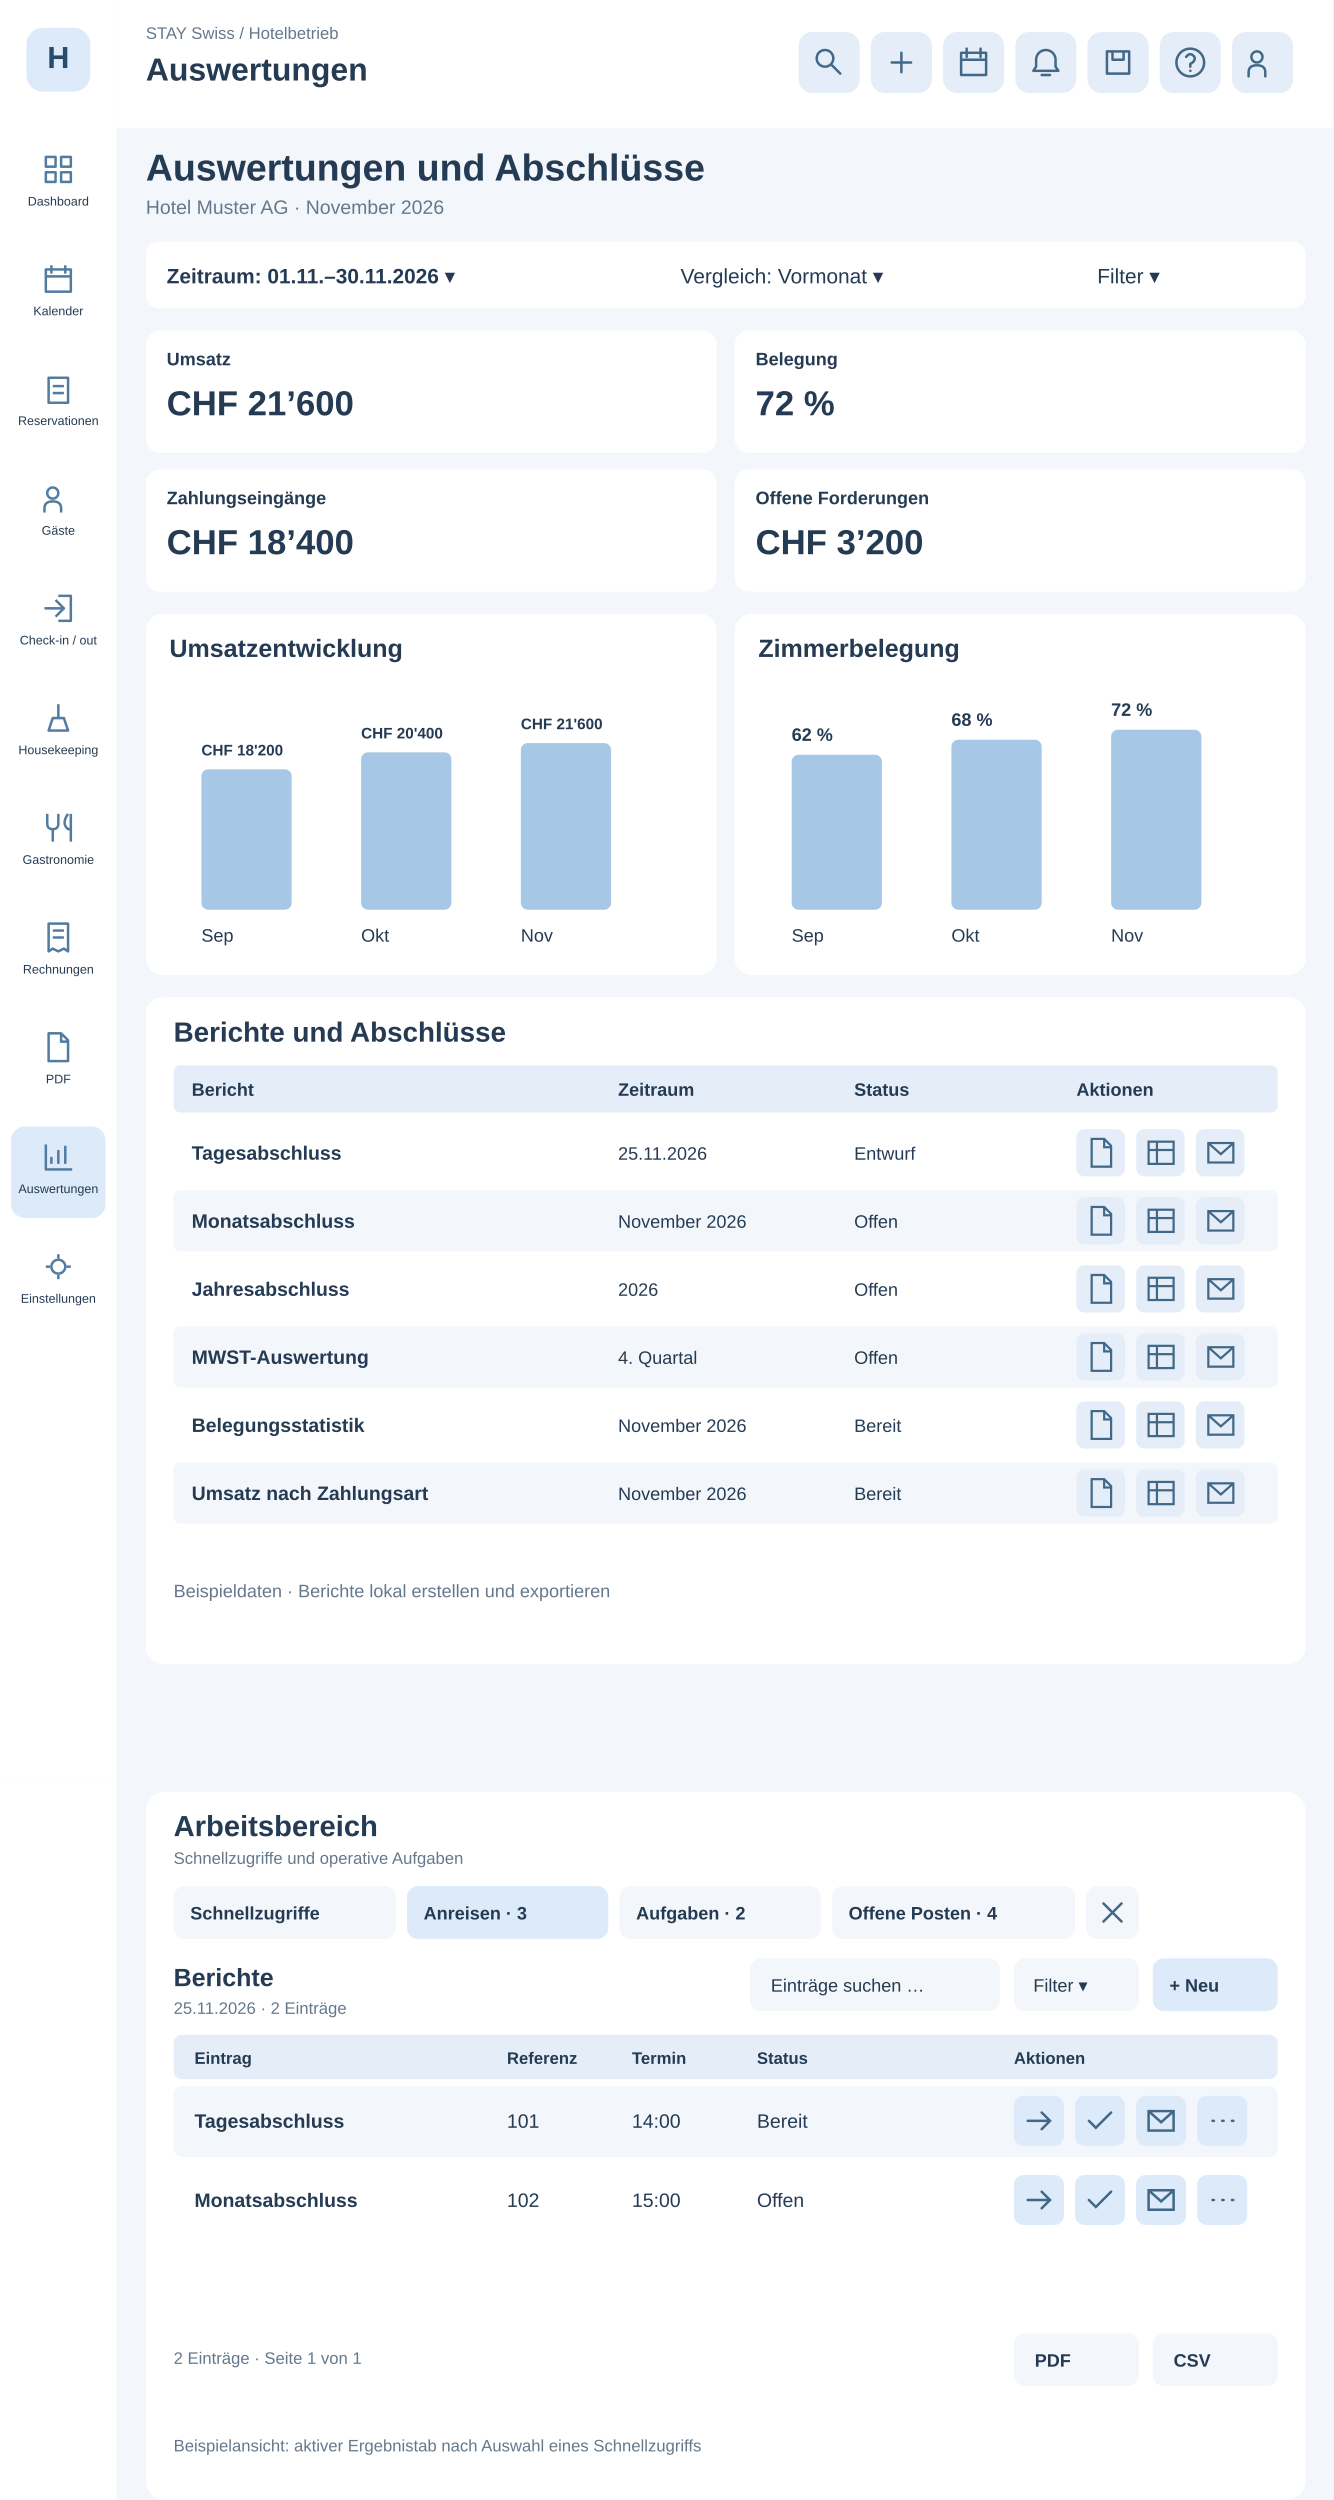
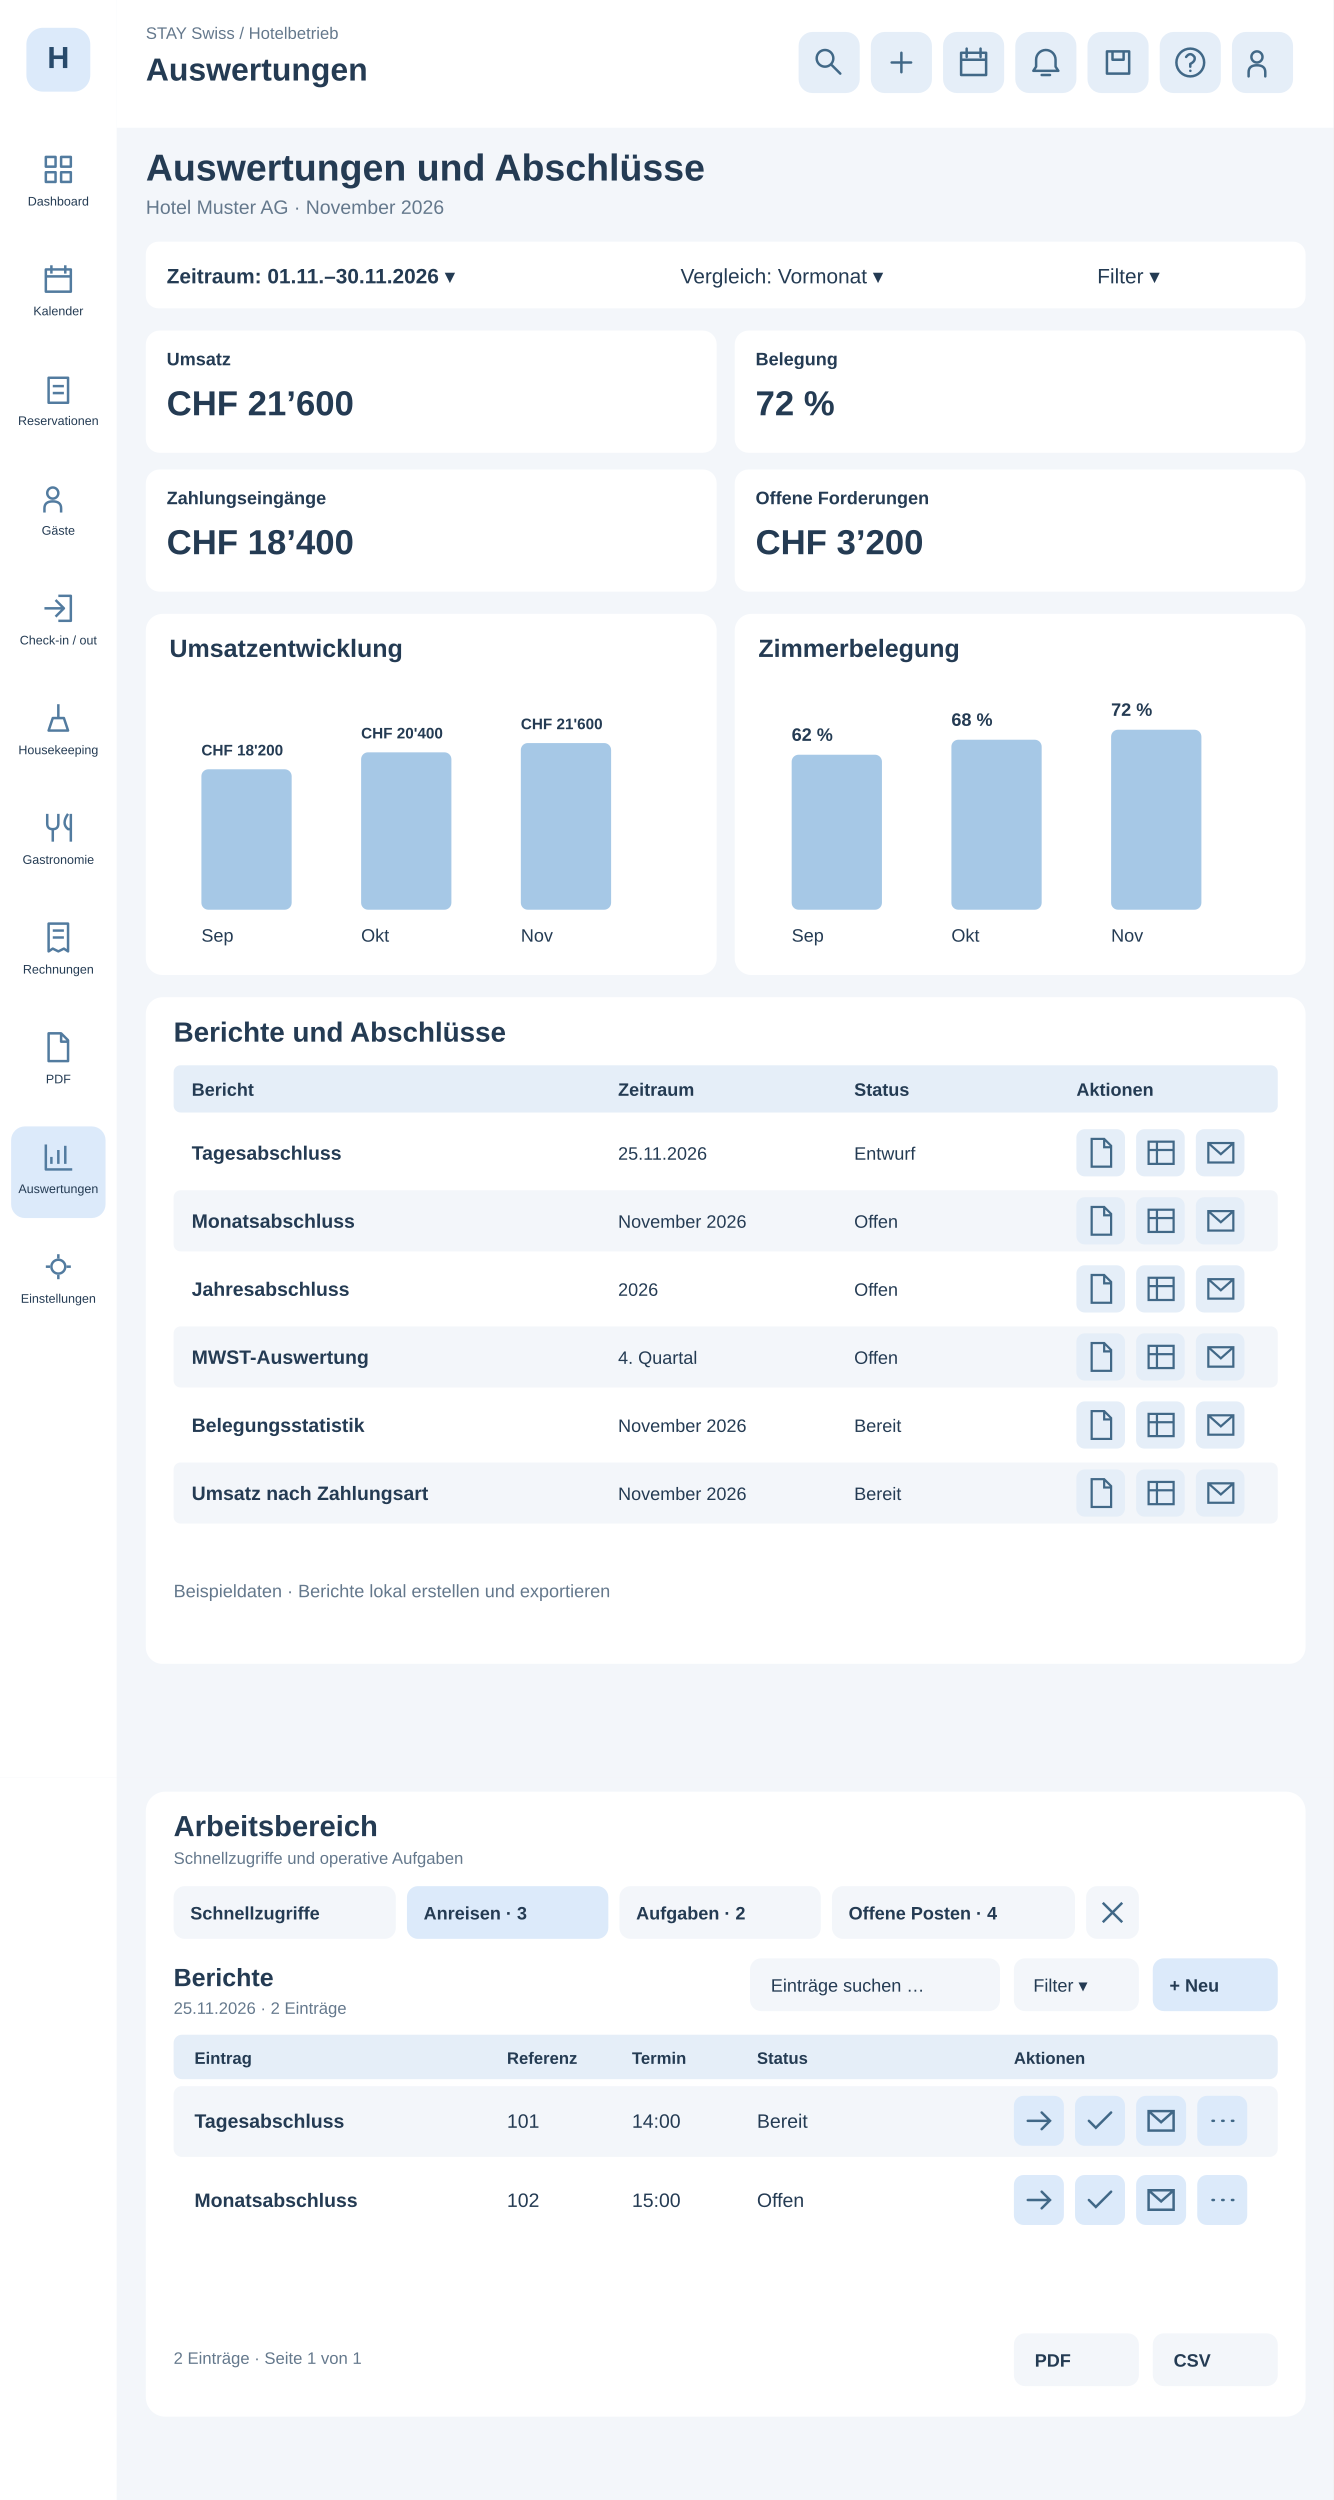
<svg xmlns="http://www.w3.org/2000/svg" width="960" height="1800" viewBox="0 0 960 1800">
  <style>.nav:hover rect,.quick:hover rect{fill:#c5dff4}</style>
  <rect width="960" height="1280" fill="#f3f6fa" />
  <rect width="84" height="1280" fill="#fff" />
  <rect x="19" y="20" width="46" height="46" rx="12" fill="#dceafa" />
  <text x="42" y="49" text-anchor="middle" font-family="Arial" font-weight="700" font-size="22" fill="#284a6b">H</text>
  <g class="nav" tabindex="0">
    <rect x="8" y="100" width="68" height="66" rx="10" fill="#fff" />
    <g transform="translate(30,110)" stroke="#527b9f" stroke-width="1.8" fill="none" stroke-linejoin="round">
      <path d="M3 3h7v7H3zM14 3h7v7h-7zM3 14h7v7H3zM14 14h7v7h-7z" />
    </g>
    <text x="42" y="148" text-anchor="middle" font-family="Arial" font-size="9" fill="#243b53">Dashboard</text>
  </g>
  <g class="nav" tabindex="0">
    <rect x="8" y="179" width="68" height="66" rx="10" fill="#fff" />
    <g transform="translate(30,189)" stroke="#527b9f" stroke-width="1.8" fill="none" stroke-linejoin="round">
      <path d="M3 5h18v16H3zM7 2v6M17 2v6M3 10h18" />
    </g>
    <text x="42" y="227" text-anchor="middle" font-family="Arial" font-size="9" fill="#243b53">Kalender</text>
  </g>
  <g class="nav" tabindex="0">
    <rect x="8" y="258" width="68" height="66" rx="10" fill="#fff" />
    <g transform="translate(30,268)" stroke="#527b9f" stroke-width="1.8" fill="none" stroke-linejoin="round">
      <path d="M5 4h14v18H5zM8 10h8M8 15h8" />
    </g>
    <text x="42" y="306" text-anchor="middle" font-family="Arial" font-size="9" fill="#243b53">Reservationen</text>
  </g>
  <g class="nav" tabindex="0">
    <rect x="8" y="337" width="68" height="66" rx="10" fill="#fff" />
    <g transform="translate(30,347)" stroke="#527b9f" stroke-width="1.8" fill="none" stroke-linejoin="round">
      <path d="M8 12a4 4 0 1 0 0-8a4 4 0 1 0 0 8M2 22v-3q0-5 6-5t6 5v3" />
    </g>
    <text x="42" y="385" text-anchor="middle" font-family="Arial" font-size="9" fill="#243b53">Gäste</text>
  </g>
  <g class="nav" tabindex="0">
    <rect x="8" y="416" width="68" height="66" rx="10" fill="#fff" />
    <g transform="translate(30,426)" stroke="#527b9f" stroke-width="1.8" fill="none" stroke-linejoin="round">
      <path d="M12 3h9v18h-9M2 12h14M10 6l6 6-6 6" />
    </g>
    <text x="42" y="464" text-anchor="middle" font-family="Arial" font-size="9" fill="#243b53">Check-in / out</text>
  </g>
  <g class="nav" tabindex="0">
    <rect x="8" y="495" width="68" height="66" rx="10" fill="#fff" />
    <g transform="translate(30,505)" stroke="#527b9f" stroke-width="1.8" fill="none" stroke-linejoin="round">
      <path d="M5 21h14l-3-9H8zM12 12V2" />
    </g>
    <text x="42" y="543" text-anchor="middle" font-family="Arial" font-size="9" fill="#243b53">Housekeeping</text>
  </g>
  <g class="nav" tabindex="0">
    <rect x="8" y="574" width="68" height="66" rx="10" fill="#fff" />
    <g transform="translate(30,584)" stroke="#527b9f" stroke-width="1.8" fill="none" stroke-linejoin="round">
      <path d="M4 2v7q0 4 4 4t4-4V2M8 13v9M19 2q-5 7 0 11h2M21 2v20" />
    </g>
    <text x="42" y="622" text-anchor="middle" font-family="Arial" font-size="9" fill="#243b53">Gastronomie</text>
  </g>
  <g class="nav" tabindex="0">
    <rect x="8" y="653" width="68" height="66" rx="10" fill="#fff" />
    <g transform="translate(30,663)" stroke="#527b9f" stroke-width="1.8" fill="none" stroke-linejoin="round">
      <path d="M5 2h14v20l-3-2-4 2-4-2-3 2zM8 7h8M8 12h8" />
    </g>
    <text x="42" y="701" text-anchor="middle" font-family="Arial" font-size="9" fill="#243b53">Rechnungen</text>
  </g>
  <g class="nav" tabindex="0">
    <rect x="8" y="732" width="68" height="66" rx="10" fill="#fff" />
    <g transform="translate(30,742)" stroke="#527b9f" stroke-width="1.8" fill="none" stroke-linejoin="round">
      <path d="M5 2h9l5 5v15H5zM14 2v6h5" />
    </g>
    <text x="42" y="780" text-anchor="middle" font-family="Arial" font-size="9" fill="#243b53">PDF</text>
  </g>
  <g class="nav" tabindex="0">
    <rect x="8" y="811" width="68" height="66" rx="10" fill="#dceafa" />
    <g transform="translate(30,821)" stroke="#527b9f" stroke-width="1.8" fill="none" stroke-linejoin="round">
      <path d="M3 3v18h19M7 17v-5M12 17V7M17 17V4" />
    </g>
    <text x="42" y="859" text-anchor="middle" font-family="Arial" font-size="9" fill="#243b53">Auswertungen</text>
  </g>
  <g class="nav" tabindex="0">
    <rect x="8" y="890" width="68" height="66" rx="10" fill="#fff" />
    <g transform="translate(30,900)" stroke="#527b9f" stroke-width="1.8" fill="none" stroke-linejoin="round">
      <path d="M12 3v3M12 18v3M3 12h3M18 12h3M12 7a5 5 0 1 0 0 10a5 5 0 1 0 0-10" />
    </g>
    <text x="42" y="938" text-anchor="middle" font-family="Arial" font-size="9" fill="#243b53">Einstellungen</text>
  </g>
  <rect x="84" width="876" height="92" fill="#fff" />
  <text x="105" y="28" font-family="Arial" font-size="12" fill="#64788c">STAY Swiss / Hotelbetrieb</text>
  <text x="105" y="58" font-family="Arial" font-size="23" font-weight="700" fill="#243b53">Auswertungen</text>
  <g class="quick" tabindex="0">
    <rect x="575" y="23" width="44" height="44" rx="10" fill="#e5eef8" />
    <g transform="translate(585,33)" stroke="#416887" stroke-width="1.8" fill="none" stroke-linecap="round" stroke-linejoin="round">
      <path d="M14 14l6 6M15 9a6 6 0 1 0-12 0a6 6 0 1 0 12 0" />
    </g>
  </g>
  <g class="quick" tabindex="0">
    <rect x="627" y="23" width="44" height="44" rx="10" fill="#e5eef8" />
    <g transform="translate(637,33)" stroke="#416887" stroke-width="1.8" fill="none" stroke-linecap="round" stroke-linejoin="round">
      <path d="M12 5v14M5 12h14" />
    </g>
  </g>
  <g class="quick" tabindex="0">
    <rect x="679" y="23" width="44" height="44" rx="10" fill="#e5eef8" />
    <g transform="translate(689,33)" stroke="#416887" stroke-width="1.8" fill="none" stroke-linecap="round" stroke-linejoin="round">
      <path d="M3 5h18v16H3zM7 2v6M17 2v6M3 10h18" />
    </g>
  </g>
  <g class="quick" tabindex="0">
    <rect x="731" y="23" width="44" height="44" rx="10" fill="#e5eef8" />
    <g transform="translate(741,33)" stroke="#416887" stroke-width="1.8" fill="none" stroke-linecap="round" stroke-linejoin="round">
      <path d="M12 3a7 7 0 0 0-7 7v5l-2 3h18l-2-3v-5a7 7 0 0 0-7-7M9 21h6" />
    </g>
  </g>
  <g class="quick" tabindex="0">
    <rect x="783" y="23" width="44" height="44" rx="10" fill="#e5eef8" />
    <g transform="translate(793,33)" stroke="#416887" stroke-width="1.8" fill="none" stroke-linecap="round" stroke-linejoin="round">
      <path d="M4 4h16v16H4zM8 4v6h8V4" />
    </g>
  </g>
  <g class="quick" tabindex="0">
    <rect x="835" y="23" width="44" height="44" rx="10" fill="#e5eef8" />
    <g transform="translate(845,33)" stroke="#416887" stroke-width="1.8" fill="none" stroke-linecap="round" stroke-linejoin="round">
      <path d="M12 2a10 10 0 1 0 0 20a10 10 0 1 0 0-20M9 8q3-4 6 0q1 3-3 5v2M12 18h.1" />
    </g>
  </g>
  <g class="quick" tabindex="0">
    <rect x="887" y="23" width="44" height="44" rx="10" fill="#e5eef8" />
    <g transform="translate(897,33)" stroke="#416887" stroke-width="1.8" fill="none" stroke-linecap="round" stroke-linejoin="round">
      <path d="M8 12a4 4 0 1 0 0-8a4 4 0 1 0 0 8M2 22v-3q0-5 6-5t6 5v3" />
    </g>
  </g>
  <text x="105" y="130" font-family="Arial" font-size="27" font-weight="700" fill="#243b53">Auswertungen und Abschlüsse</text>
  <text x="105" y="154" font-family="Arial" font-size="14" font-weight="400" fill="#64788c">Hotel Muster AG · November 2026</text>
  <rect x="105" y="174" width="835" height="48" rx="9" fill="#fff" />
  <text x="120" y="204" font-family="Arial" font-size="15" font-weight="600" fill="#243b53">Zeitraum: 01.11.–30.11.2026  ▾</text>
  <text x="490" y="204" font-family="Arial" font-size="15" font-weight="400" fill="#243b53">Vergleich: Vormonat  ▾</text>
  <text x="790" y="204" font-family="Arial" font-size="15" font-weight="400" fill="#243b53">Filter  ▾</text>
  <rect x="105" y="238" width="411" height="88" rx="10" fill="#fff" />
  <text x="120" y="263" font-family="Arial" font-size="13" font-weight="600" fill="#243b53">Umsatz</text>
  <text x="120" y="299" font-family="Arial" font-size="25" font-weight="700" fill="#243b53">CHF 21’600</text>
  <rect x="529" y="238" width="411" height="88" rx="10" fill="#fff" />
  <text x="544" y="263" font-family="Arial" font-size="13" font-weight="600" fill="#243b53">Belegung</text>
  <text x="544" y="299" font-family="Arial" font-size="25" font-weight="700" fill="#243b53">72 %</text>
  <rect x="105" y="338" width="411" height="88" rx="10" fill="#fff" />
  <text x="120" y="363" font-family="Arial" font-size="13" font-weight="600" fill="#243b53">Zahlungseingänge</text>
  <text x="120" y="399" font-family="Arial" font-size="25" font-weight="700" fill="#243b53">CHF 18’400</text>
  <rect x="529" y="338" width="411" height="88" rx="10" fill="#fff" />
  <text x="544" y="363" font-family="Arial" font-size="13" font-weight="600" fill="#243b53">Offene Forderungen</text>
  <text x="544" y="399" font-family="Arial" font-size="25" font-weight="700" fill="#243b53">CHF 3’200</text>
  <rect x="105" y="442" width="411" height="260" rx="12" fill="#fff" />
  <rect x="529" y="442" width="411" height="260" rx="12" fill="#fff" />
  <text x="122" y="473" font-family="Arial" font-size="18" font-weight="700" fill="#243b53">Umsatzentwicklung</text>
  <text x="546" y="473" font-family="Arial" font-size="18" font-weight="700" fill="#243b53">Zimmerbelegung</text>
  <rect x="145" y="553.889" width="65" height="101.111" rx="5" fill="#a6c8e6" />
  <text x="145" y="543.889" font-family="Arial" font-size="11" font-weight="600" fill="#243b53">CHF 18'200</text>
  <text x="145" y="678" font-family="Arial" font-size="13" font-weight="400" fill="#243b53">Sep</text>
  <rect x="260" y="541.667" width="65" height="113.333" rx="5" fill="#a6c8e6" />
  <text x="260" y="531.667" font-family="Arial" font-size="11" font-weight="600" fill="#243b53">CHF 20'400</text>
  <text x="260" y="678" font-family="Arial" font-size="13" font-weight="400" fill="#243b53">Okt</text>
  <rect x="375" y="535" width="65" height="120" rx="5" fill="#a6c8e6" />
  <text x="375" y="525" font-family="Arial" font-size="11" font-weight="600" fill="#243b53">CHF 21'600</text>
  <text x="375" y="678" font-family="Arial" font-size="13" font-weight="400" fill="#243b53">Nov</text>
  <rect x="570" y="543.4" width="65" height="111.6" rx="5" fill="#a6c8e6" />
  <text x="570" y="533.4" font-family="Arial" font-size="13" font-weight="600" fill="#243b53">62 %</text>
  <text x="570" y="678" font-family="Arial" font-size="13" font-weight="400" fill="#243b53">Sep</text>
  <rect x="685" y="532.6" width="65" height="122.4" rx="5" fill="#a6c8e6" />
  <text x="685" y="522.6" font-family="Arial" font-size="13" font-weight="600" fill="#243b53">68 %</text>
  <text x="685" y="678" font-family="Arial" font-size="13" font-weight="400" fill="#243b53">Okt</text>
  <rect x="800" y="525.4" width="65" height="129.6" rx="5" fill="#a6c8e6" />
  <text x="800" y="515.4" font-family="Arial" font-size="13" font-weight="600" fill="#243b53">72 %</text>
  <text x="800" y="678" font-family="Arial" font-size="13" font-weight="400" fill="#243b53">Nov</text>
  <rect x="105" y="718" width="835" height="480" rx="12" fill="#fff" />
  <text x="125" y="750" font-family="Arial" font-size="20" font-weight="700" fill="#243b53">Berichte und Abschlüsse</text>
  <rect x="125" y="767" width="795" height="34" rx="5" fill="#e5eef8" />
  <text x="138" y="789" font-family="Arial" font-size="13" font-weight="700" fill="#243b53">Bericht</text>
  <text x="445" y="789" font-family="Arial" font-size="13" font-weight="700" fill="#243b53">Zeitraum</text>
  <text x="615" y="789" font-family="Arial" font-size="13" font-weight="700" fill="#243b53">Status</text>
  <text x="775" y="789" font-family="Arial" font-size="13" font-weight="700" fill="#243b53">Aktionen</text>
  <rect x="125" y="808" width="795" height="44" rx="5" fill="#fff" />
  <text x="138" y="835" font-family="Arial" font-size="14" font-weight="600" fill="#243b53">Tagesabschluss</text>
  <text x="445" y="835" font-family="Arial" font-size="13" font-weight="400" fill="#243b53">25.11.2026</text>
  <text x="615" y="835" font-family="Arial" font-size="13" font-weight="400" fill="#243b53">Entwurf</text>
  <g>
    <rect x="775" y="813" width="35" height="34" rx="6" fill="#e5eef8" />
    <g transform="translate(781,818)" stroke="#416887" stroke-width="1.6" fill="none">
      <path d="M5 2h9l5 5v15H5zM14 2v6h5" />
    </g>
  </g>
  <g>
    <rect x="818" y="813" width="35" height="34" rx="6" fill="#e5eef8" />
    <g transform="translate(824,818)" stroke="#416887" stroke-width="1.6" fill="none">
      <path d="M3 4h18v16H3zM3 10h18M9 4v16" />
    </g>
  </g>
  <g>
    <rect x="861" y="813" width="35" height="34" rx="6" fill="#e5eef8" />
    <g transform="translate(867,818)" stroke="#416887" stroke-width="1.6" fill="none">
      <path d="M3 5h18v14H3zM3 5l9 8 9-8" />
    </g>
  </g>
  <rect x="125" y="857" width="795" height="44" rx="5" fill="#f3f6fa" />
  <text x="138" y="884" font-family="Arial" font-size="14" font-weight="600" fill="#243b53">Monatsabschluss</text>
  <text x="445" y="884" font-family="Arial" font-size="13" font-weight="400" fill="#243b53">November 2026</text>
  <text x="615" y="884" font-family="Arial" font-size="13" font-weight="400" fill="#243b53">Offen</text>
  <g>
    <rect x="775" y="862" width="35" height="34" rx="6" fill="#e5eef8" />
    <g transform="translate(781,867)" stroke="#416887" stroke-width="1.6" fill="none">
      <path d="M5 2h9l5 5v15H5zM14 2v6h5" />
    </g>
  </g>
  <g>
    <rect x="818" y="862" width="35" height="34" rx="6" fill="#e5eef8" />
    <g transform="translate(824,867)" stroke="#416887" stroke-width="1.6" fill="none">
      <path d="M3 4h18v16H3zM3 10h18M9 4v16" />
    </g>
  </g>
  <g>
    <rect x="861" y="862" width="35" height="34" rx="6" fill="#e5eef8" />
    <g transform="translate(867,867)" stroke="#416887" stroke-width="1.6" fill="none">
      <path d="M3 5h18v14H3zM3 5l9 8 9-8" />
    </g>
  </g>
  <rect x="125" y="906" width="795" height="44" rx="5" fill="#fff" />
  <text x="138" y="933" font-family="Arial" font-size="14" font-weight="600" fill="#243b53">Jahresabschluss</text>
  <text x="445" y="933" font-family="Arial" font-size="13" font-weight="400" fill="#243b53">2026</text>
  <text x="615" y="933" font-family="Arial" font-size="13" font-weight="400" fill="#243b53">Offen</text>
  <g>
    <rect x="775" y="911" width="35" height="34" rx="6" fill="#e5eef8" />
    <g transform="translate(781,916)" stroke="#416887" stroke-width="1.6" fill="none">
      <path d="M5 2h9l5 5v15H5zM14 2v6h5" />
    </g>
  </g>
  <g>
    <rect x="818" y="911" width="35" height="34" rx="6" fill="#e5eef8" />
    <g transform="translate(824,916)" stroke="#416887" stroke-width="1.6" fill="none">
      <path d="M3 4h18v16H3zM3 10h18M9 4v16" />
    </g>
  </g>
  <g>
    <rect x="861" y="911" width="35" height="34" rx="6" fill="#e5eef8" />
    <g transform="translate(867,916)" stroke="#416887" stroke-width="1.6" fill="none">
      <path d="M3 5h18v14H3zM3 5l9 8 9-8" />
    </g>
  </g>
  <rect x="125" y="955" width="795" height="44" rx="5" fill="#f3f6fa" />
  <text x="138" y="982" font-family="Arial" font-size="14" font-weight="600" fill="#243b53">MWST-Auswertung</text>
  <text x="445" y="982" font-family="Arial" font-size="13" font-weight="400" fill="#243b53">4. Quartal</text>
  <text x="615" y="982" font-family="Arial" font-size="13" font-weight="400" fill="#243b53">Offen</text>
  <g>
    <rect x="775" y="960" width="35" height="34" rx="6" fill="#e5eef8" />
    <g transform="translate(781,965)" stroke="#416887" stroke-width="1.6" fill="none">
      <path d="M5 2h9l5 5v15H5zM14 2v6h5" />
    </g>
  </g>
  <g>
    <rect x="818" y="960" width="35" height="34" rx="6" fill="#e5eef8" />
    <g transform="translate(824,965)" stroke="#416887" stroke-width="1.6" fill="none">
      <path d="M3 4h18v16H3zM3 10h18M9 4v16" />
    </g>
  </g>
  <g>
    <rect x="861" y="960" width="35" height="34" rx="6" fill="#e5eef8" />
    <g transform="translate(867,965)" stroke="#416887" stroke-width="1.6" fill="none">
      <path d="M3 5h18v14H3zM3 5l9 8 9-8" />
    </g>
  </g>
  <rect x="125" y="1004" width="795" height="44" rx="5" fill="#fff" />
  <text x="138" y="1031" font-family="Arial" font-size="14" font-weight="600" fill="#243b53">Belegungsstatistik</text>
  <text x="445" y="1031" font-family="Arial" font-size="13" font-weight="400" fill="#243b53">November 2026</text>
  <text x="615" y="1031" font-family="Arial" font-size="13" font-weight="400" fill="#243b53">Bereit</text>
  <g>
    <rect x="775" y="1009" width="35" height="34" rx="6" fill="#e5eef8" />
    <g transform="translate(781,1014)" stroke="#416887" stroke-width="1.6" fill="none">
      <path d="M5 2h9l5 5v15H5zM14 2v6h5" />
    </g>
  </g>
  <g>
    <rect x="818" y="1009" width="35" height="34" rx="6" fill="#e5eef8" />
    <g transform="translate(824,1014)" stroke="#416887" stroke-width="1.6" fill="none">
      <path d="M3 4h18v16H3zM3 10h18M9 4v16" />
    </g>
  </g>
  <g>
    <rect x="861" y="1009" width="35" height="34" rx="6" fill="#e5eef8" />
    <g transform="translate(867,1014)" stroke="#416887" stroke-width="1.6" fill="none">
      <path d="M3 5h18v14H3zM3 5l9 8 9-8" />
    </g>
  </g>
  <rect x="125" y="1053" width="795" height="44" rx="5" fill="#f3f6fa" />
  <text x="138" y="1080" font-family="Arial" font-size="14" font-weight="600" fill="#243b53">Umsatz nach Zahlungsart</text>
  <text x="445" y="1080" font-family="Arial" font-size="13" font-weight="400" fill="#243b53">November 2026</text>
  <text x="615" y="1080" font-family="Arial" font-size="13" font-weight="400" fill="#243b53">Bereit</text>
  <g>
    <rect x="775" y="1058" width="35" height="34" rx="6" fill="#e5eef8" />
    <g transform="translate(781,1063)" stroke="#416887" stroke-width="1.6" fill="none">
      <path d="M5 2h9l5 5v15H5zM14 2v6h5" />
    </g>
  </g>
  <g>
    <rect x="818" y="1058" width="35" height="34" rx="6" fill="#e5eef8" />
    <g transform="translate(824,1063)" stroke="#416887" stroke-width="1.6" fill="none">
      <path d="M3 4h18v16H3zM3 10h18M9 4v16" />
    </g>
  </g>
  <g>
    <rect x="861" y="1058" width="35" height="34" rx="6" fill="#e5eef8" />
    <g transform="translate(867,1063)" stroke="#416887" stroke-width="1.6" fill="none">
      <path d="M3 5h18v14H3zM3 5l9 8 9-8" />
    </g>
  </g>
  <text x="125" y="1150" font-family="Arial" font-size="13" font-weight="400" fill="#64788c">Beispieldaten · Berichte lokal erstellen und exportieren</text>
  <rect x="0" y="1280" width="960" height="520" fill="#f3f6fa" />
  <rect x="0" y="1280" width="84" height="520" fill="#fff" />
  <g transform="translate(0,550)">
-     <rect x="105" y="740" width="835" height="510" rx="14" fill="#fff" />
+     <rect x="105" y="740" width="835" height="450" rx="14" fill="#fff" />
    <text x="125" y="772" font-family="Arial" font-size="21" font-weight="700" fill="#243b53">Arbeitsbereich</text>
    <text x="125" y="792" font-family="Arial" font-size="12" font-weight="400" fill="#64788c">Schnellzugriffe und operative Aufgaben</text>
    <g tabindex="0">
      <rect x="125" y="808" width="160" height="38" rx="8" fill="#f3f6fa" />
      <text x="137" y="832" font-family="Arial" font-size="13" font-weight="700" fill="#243b53">Schnellzugriffe</text>
    </g>
    <g tabindex="0">
      <rect x="293" y="808" width="145" height="38" rx="8" fill="#dceafa" />
      <text x="305" y="832" font-family="Arial" font-size="13" font-weight="700" fill="#243b53">Anreisen · 3</text>
    </g>
    <g tabindex="0">
      <rect x="446" y="808" width="145" height="38" rx="8" fill="#f3f6fa" />
      <text x="458" y="832" font-family="Arial" font-size="13" font-weight="700" fill="#243b53">Aufgaben · 2</text>
    </g>
    <g tabindex="0">
      <rect x="599" y="808" width="175" height="38" rx="8" fill="#f3f6fa" />
      <text x="611" y="832" font-family="Arial" font-size="13" font-weight="700" fill="#243b53">Offene Posten · 4</text>
    </g>
    <g>
      <rect x="782" y="808" width="38" height="38" rx="8" fill="#f3f6fa" />
      <path d="M794 820l14 14m0-14l-14 14" stroke="#416887" stroke-width="1.8" />
    </g>
    <text x="125" y="880" font-family="Arial" font-size="18" font-weight="700" fill="#243b53">Berichte</text>
    <text x="125" y="900" font-family="Arial" font-size="12" font-weight="400" fill="#64788c">25.11.2026 · 2 Einträge</text>
    <rect x="540" y="860" width="180" height="38" rx="8" fill="#f3f6fa" />
    <text x="555" y="884" font-family="Arial" font-size="13" font-weight="400" fill="#243b53">Einträge suchen …</text>
    <rect x="730" y="860" width="90" height="38" rx="8" fill="#f3f6fa" />
    <text x="744" y="884" font-family="Arial" font-size="13" font-weight="400" fill="#243b53">Filter ▾</text>
    <rect x="830" y="860" width="90" height="38" rx="8" fill="#dceafa" />
    <text x="842" y="884" font-family="Arial" font-size="13" font-weight="700" fill="#243b53">+ Neu</text>
    <rect x="125" y="915" width="795" height="32" rx="6" fill="#e5eef8" />
    <text x="140" y="936" font-family="Arial" font-size="12" font-weight="700" fill="#243b53">Eintrag</text>
    <text x="365" y="936" font-family="Arial" font-size="12" font-weight="700" fill="#243b53">Referenz</text>
    <text x="455" y="936" font-family="Arial" font-size="12" font-weight="700" fill="#243b53">Termin</text>
    <text x="545" y="936" font-family="Arial" font-size="12" font-weight="700" fill="#243b53">Status</text>
    <text x="730" y="936" font-family="Arial" font-size="12" font-weight="700" fill="#243b53">Aktionen</text>
    <rect x="125" y="952" width="795" height="51" rx="6" fill="#f3f6fa" />
    <text x="140" y="982" font-family="Arial" font-size="14" font-weight="700" fill="#243b53">Tagesabschluss</text>
    <text x="365" y="982" font-family="Arial" font-size="14" font-weight="400" fill="#243b53">101</text>
    <text x="455" y="982" font-family="Arial" font-size="14" font-weight="400" fill="#243b53">14:00</text>
    <text x="545" y="982" font-family="Arial" font-size="14" font-weight="400" fill="#243b53">Bereit</text>
    <g tabindex="0">
      <rect x="730" y="959" width="36" height="36" rx="7" fill="#dceafa" />
      <g transform="translate(736,965)" stroke="#416887" stroke-width="1.8" stroke-linecap="round" fill="none">
        <path d="M4 12h16M14 6l6 6-6 6" />
      </g>
    </g>
    <g tabindex="0">
      <rect x="774" y="959" width="36" height="36" rx="7" fill="#dceafa" />
      <g transform="translate(780,965)" stroke="#416887" stroke-width="1.8" stroke-linecap="round" fill="none">
        <path d="M4 12l5 5L20 6" />
      </g>
    </g>
    <g tabindex="0">
      <rect x="818" y="959" width="36" height="36" rx="7" fill="#dceafa" />
      <g transform="translate(824,965)" stroke="#416887" stroke-width="1.8" stroke-linecap="round" fill="none">
        <path d="M3 5h18v14H3zM3 5l9 8 9-8" />
      </g>
    </g>
    <g tabindex="0">
      <rect x="862" y="959" width="36" height="36" rx="7" fill="#dceafa" />
      <g transform="translate(868,965)" stroke="#416887" stroke-width="1.8" stroke-linecap="round" fill="none">
        <path d="M5 12h1M12 12h1M19 12h1" />
      </g>
    </g>
    <rect x="125" y="1009" width="795" height="51" rx="6" fill="#fff" />
    <text x="140" y="1039" font-family="Arial" font-size="14" font-weight="700" fill="#243b53">Monatsabschluss</text>
    <text x="365" y="1039" font-family="Arial" font-size="14" font-weight="400" fill="#243b53">102</text>
    <text x="455" y="1039" font-family="Arial" font-size="14" font-weight="400" fill="#243b53">15:00</text>
    <text x="545" y="1039" font-family="Arial" font-size="14" font-weight="400" fill="#243b53">Offen</text>
    <g tabindex="0">
      <rect x="730" y="1016" width="36" height="36" rx="7" fill="#dceafa" />
      <g transform="translate(736,1022)" stroke="#416887" stroke-width="1.8" stroke-linecap="round" fill="none">
        <path d="M4 12h16M14 6l6 6-6 6" />
      </g>
    </g>
    <g tabindex="0">
      <rect x="774" y="1016" width="36" height="36" rx="7" fill="#dceafa" />
      <g transform="translate(780,1022)" stroke="#416887" stroke-width="1.8" stroke-linecap="round" fill="none">
        <path d="M4 12l5 5L20 6" />
      </g>
    </g>
    <g tabindex="0">
      <rect x="818" y="1016" width="36" height="36" rx="7" fill="#dceafa" />
      <g transform="translate(824,1022)" stroke="#416887" stroke-width="1.8" stroke-linecap="round" fill="none">
        <path d="M3 5h18v14H3zM3 5l9 8 9-8" />
      </g>
    </g>
    <g tabindex="0">
      <rect x="862" y="1016" width="36" height="36" rx="7" fill="#dceafa" />
      <g transform="translate(868,1022)" stroke="#416887" stroke-width="1.8" stroke-linecap="round" fill="none">
        <path d="M5 12h1M12 12h1M19 12h1" />
      </g>
    </g>
    <text x="125" y="1152" font-family="Arial" font-size="12" font-weight="400" fill="#64788c">2 Einträge · Seite 1 von 1</text>
    <rect x="730" y="1130" width="90" height="38" rx="8" fill="#f3f6fa" />
    <text x="745" y="1154" font-family="Arial" font-size="13" font-weight="700" fill="#243b53">PDF</text>
    <rect x="830" y="1130" width="90" height="38" rx="8" fill="#f3f6fa" />
    <text x="845" y="1154" font-family="Arial" font-size="13" font-weight="700" fill="#243b53">CSV</text>
-     <text x="125" y="1215" font-family="Arial" font-size="12" font-weight="400" fill="#64788c">Beispielansicht: aktiver Ergebnistab nach Auswahl eines Schnellzugriffs</text>
  </g>
</svg>
